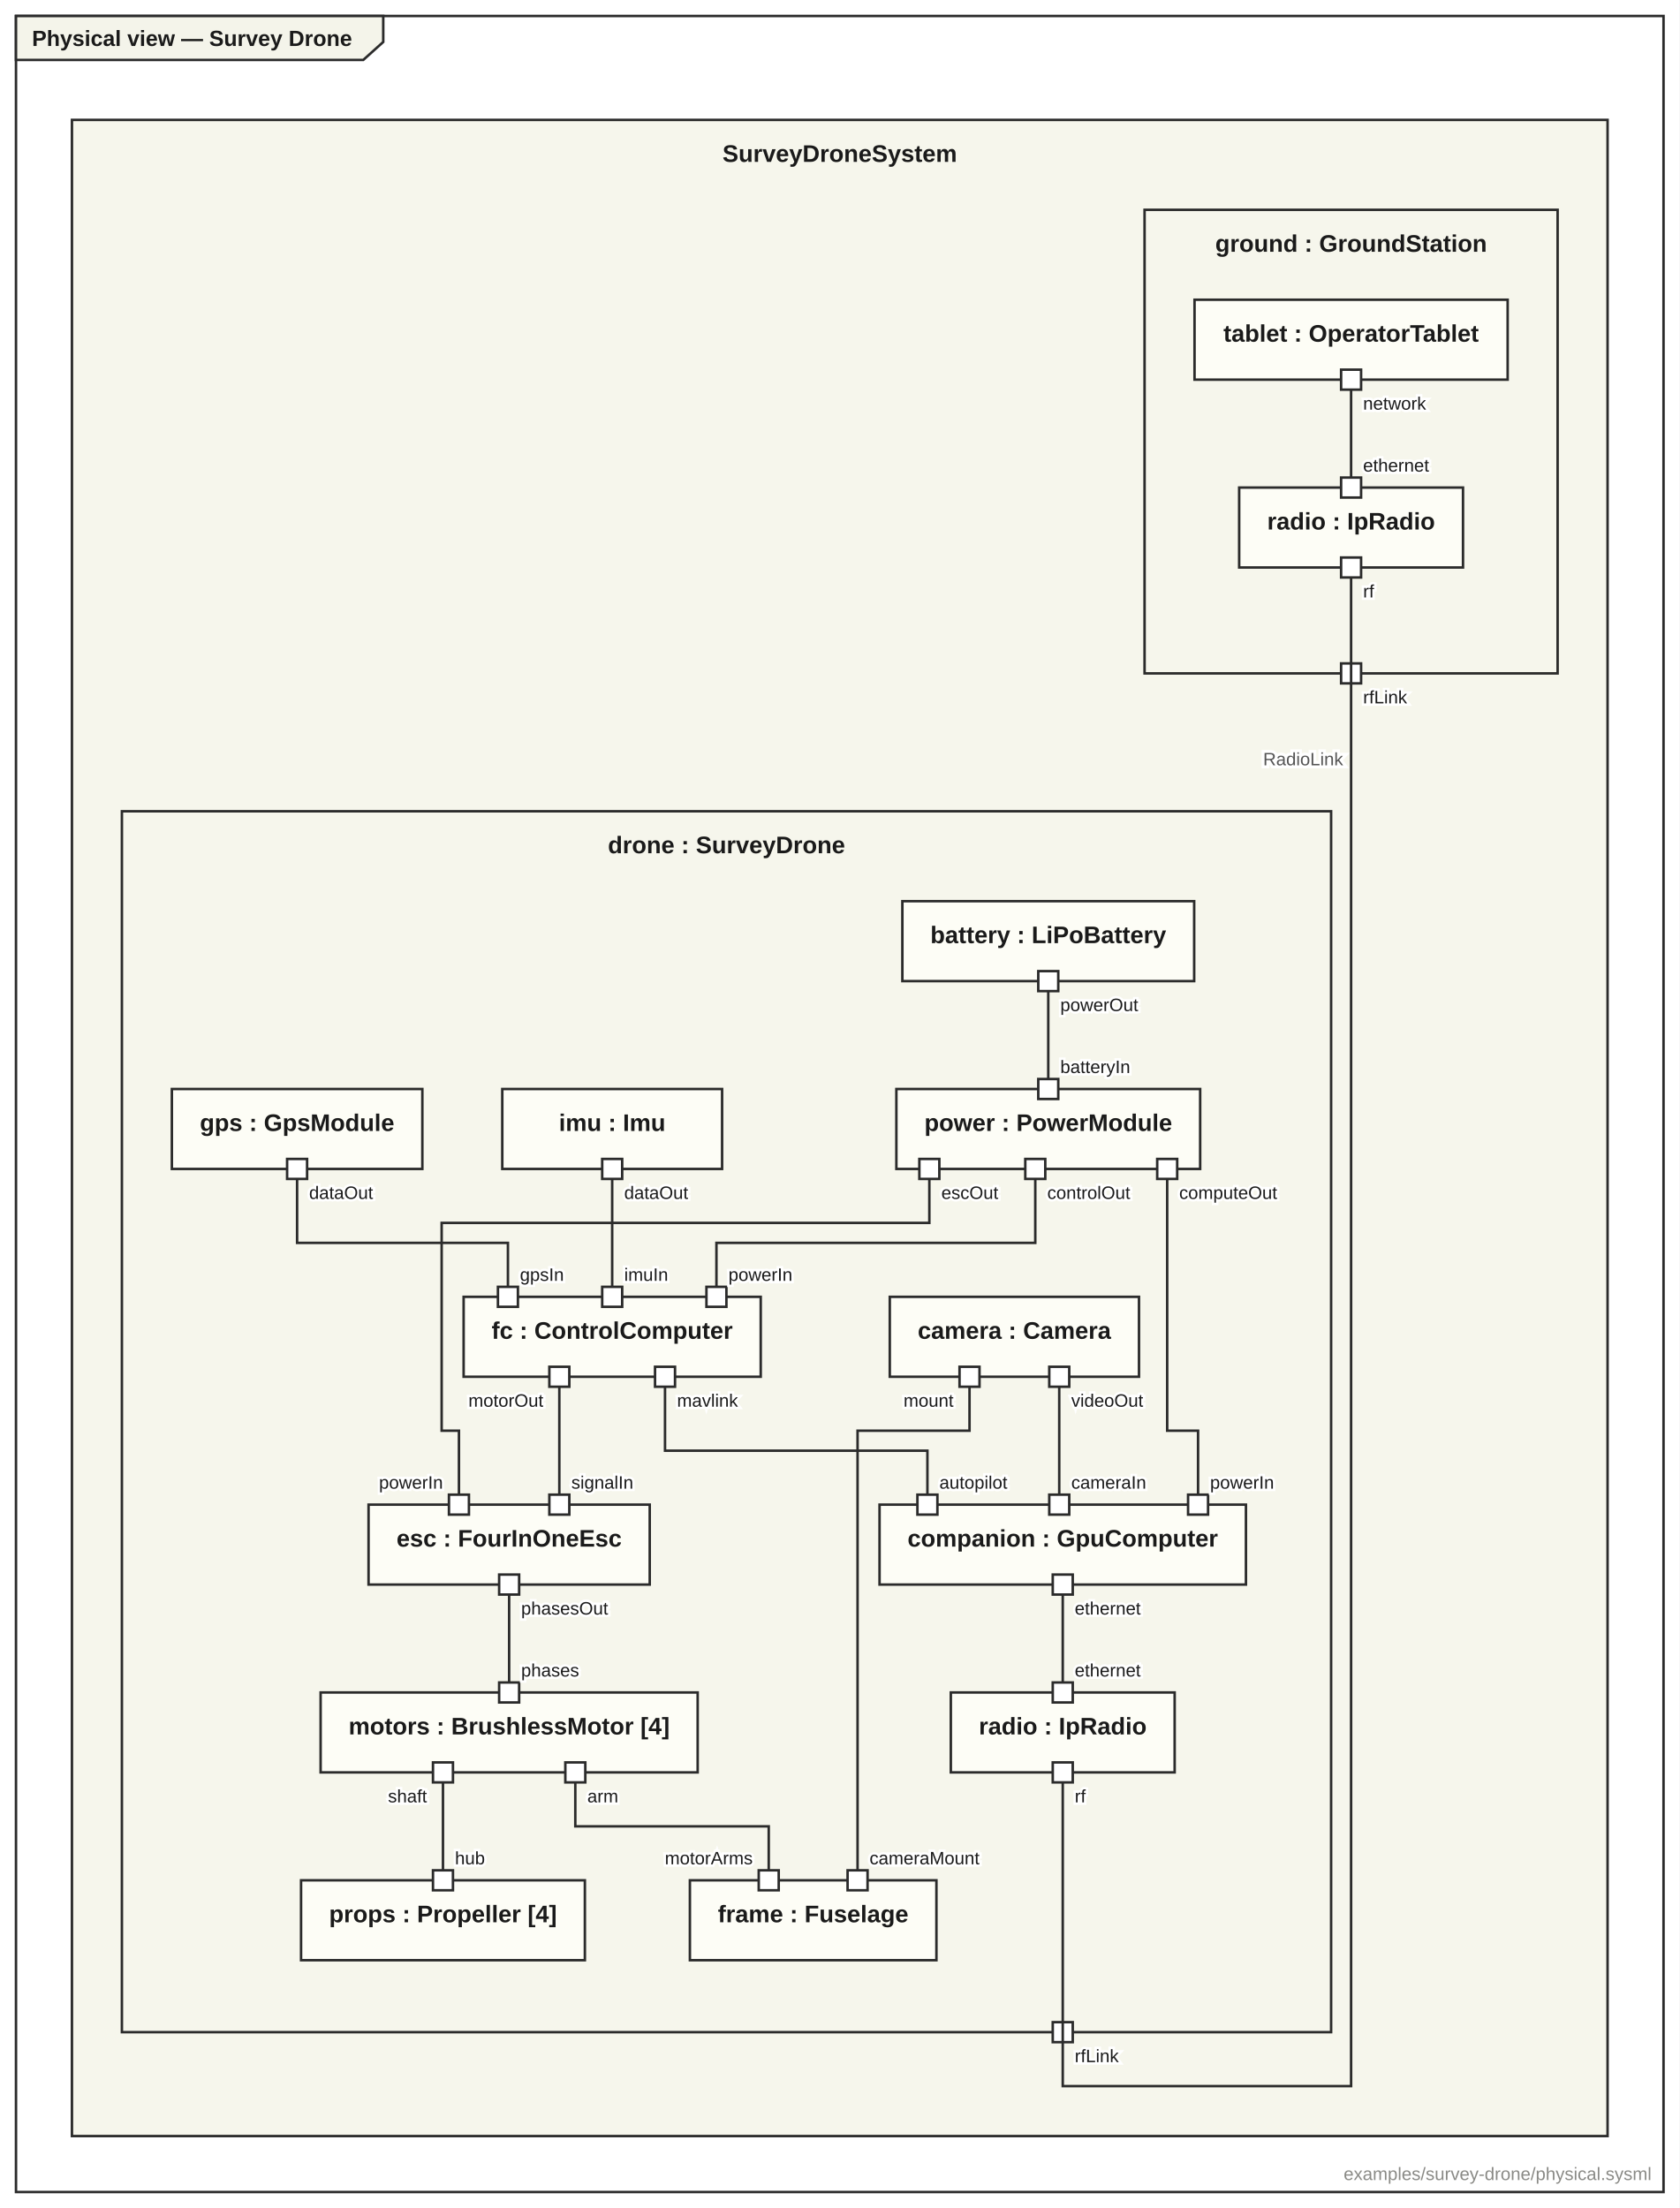
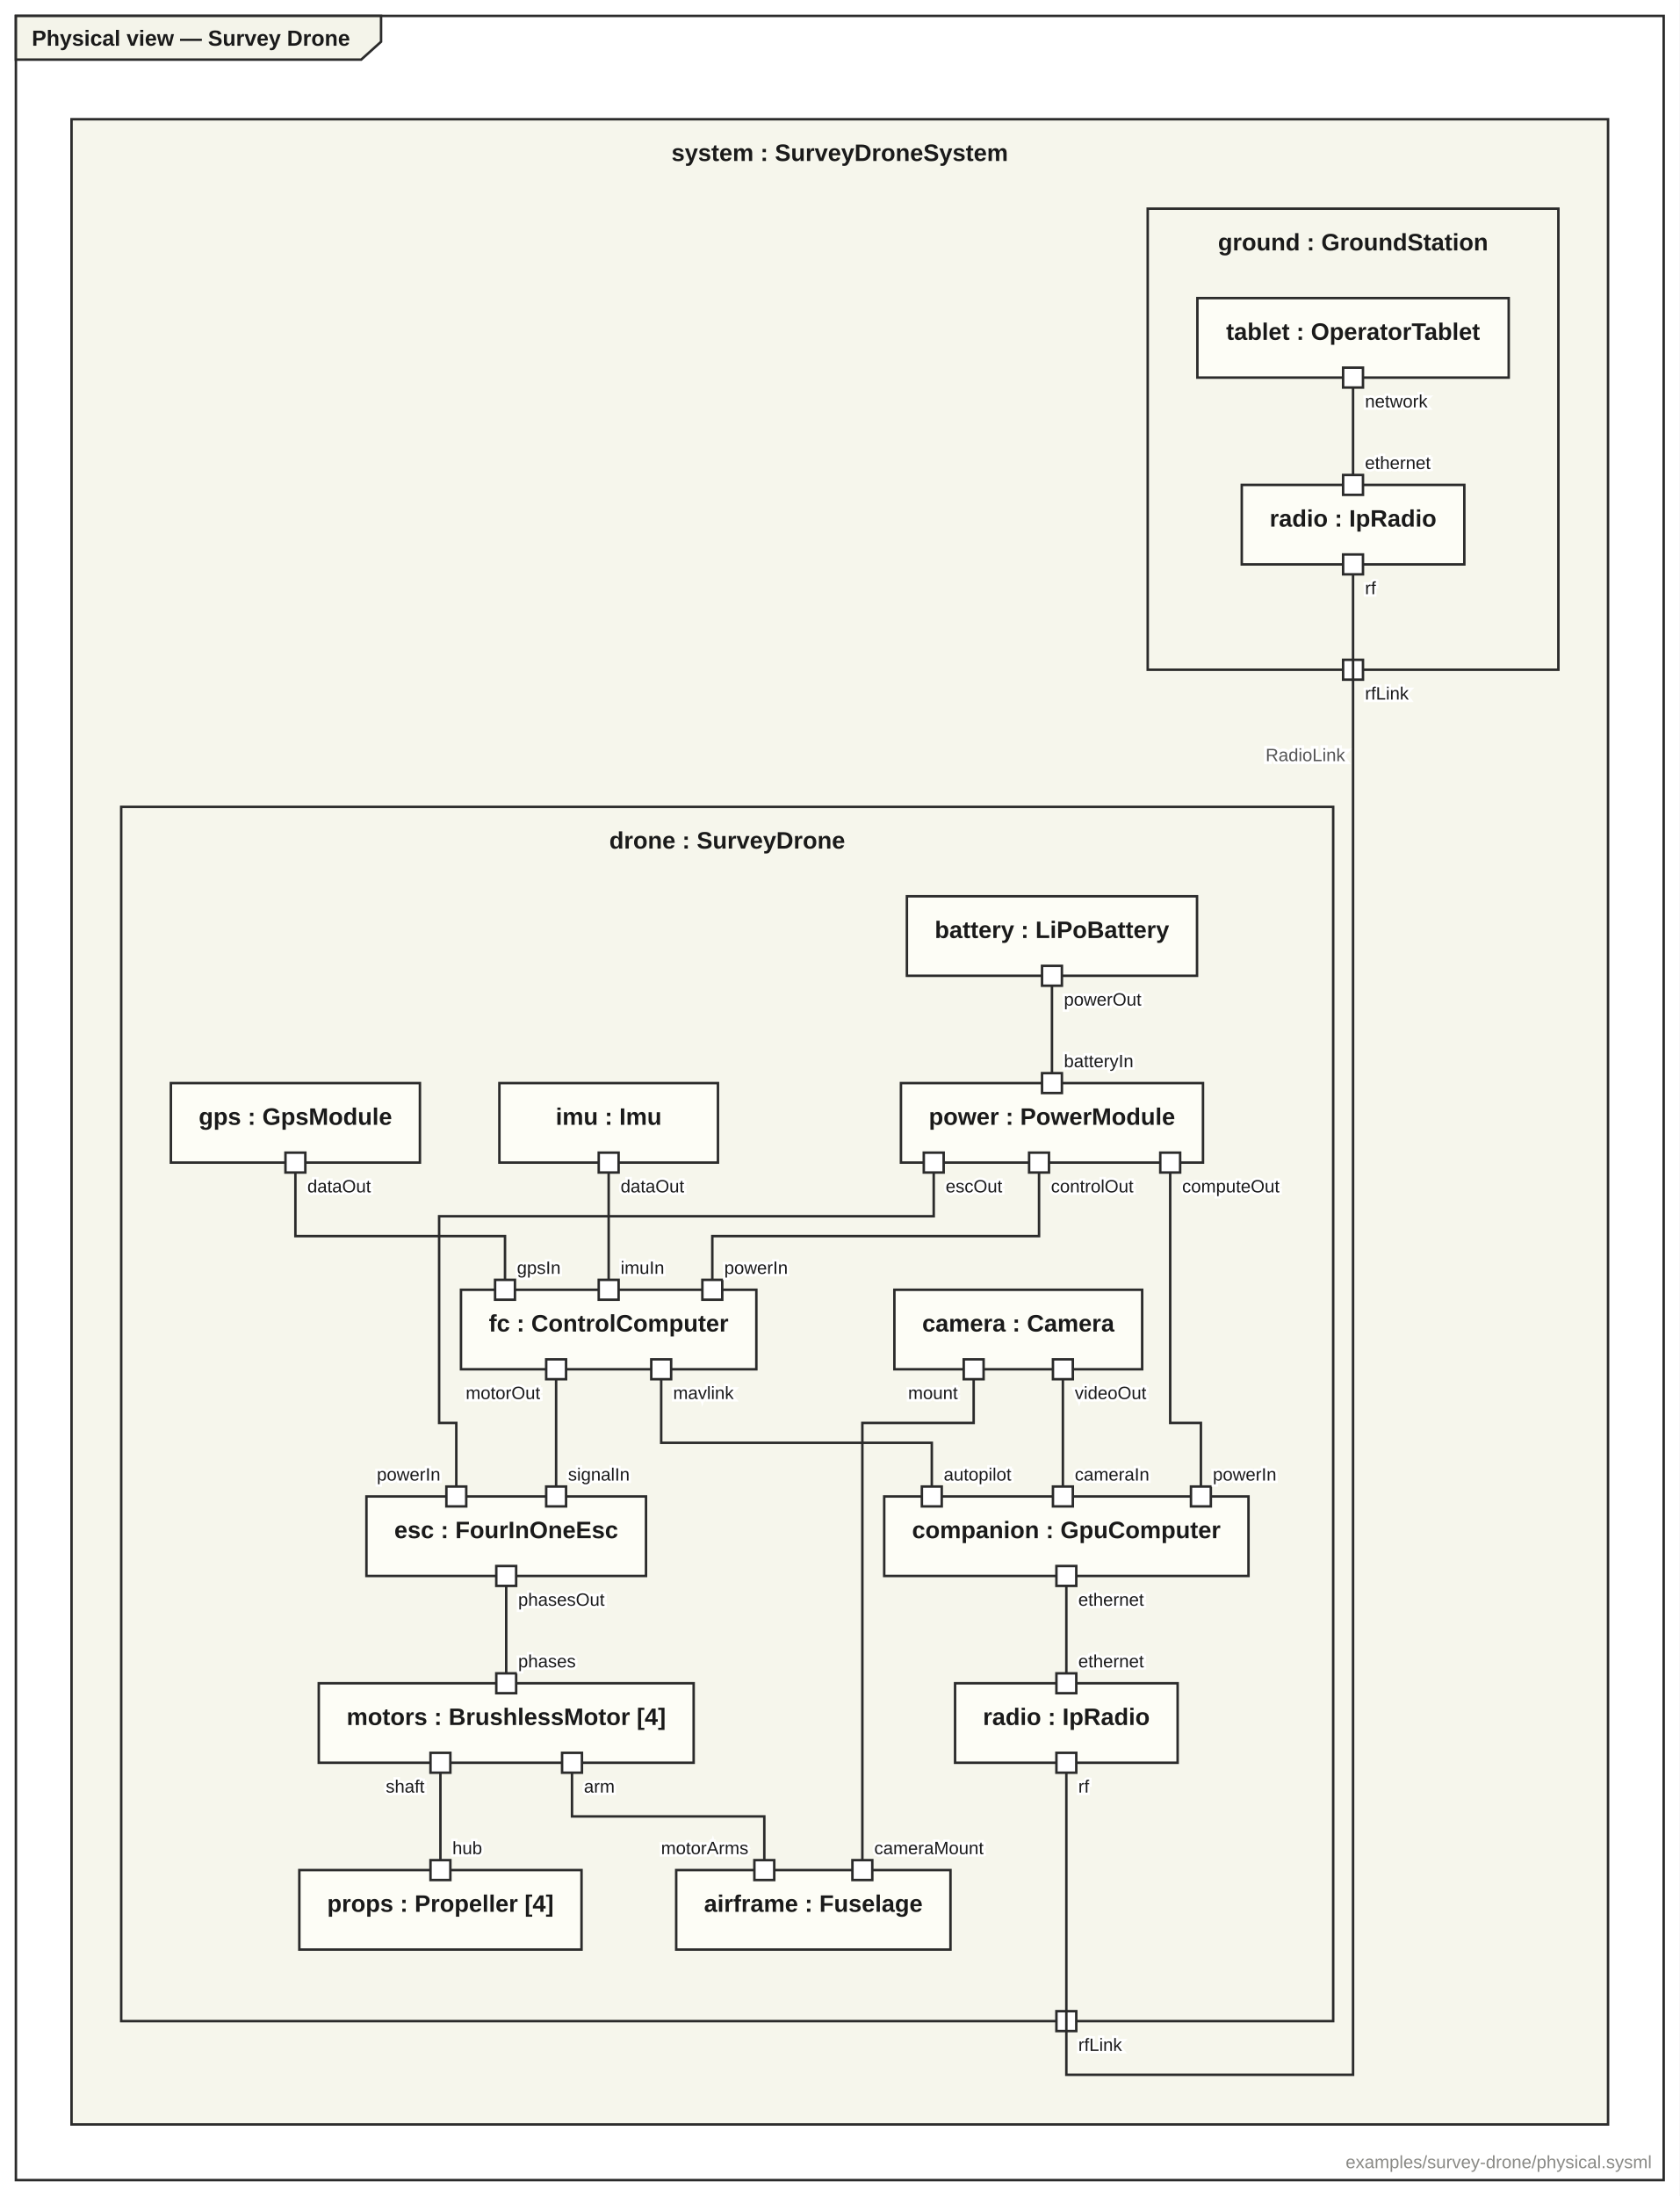
- <svg xmlns="http://www.w3.org/2000/svg" width="840.442" height="1105" viewBox="0 0 840.442 1105" font-family="Arial, Helvetica, Segoe UI, sans-serif">
+ <svg xmlns="http://www.w3.org/2000/svg" width="845.334" height="1105" viewBox="0 0 845.334 1105" font-family="Arial, Helvetica, Segoe UI, sans-serif">
  <defs>
    <marker id="triangle" markerWidth="14" markerHeight="12" refX="12" refY="5" orient="auto-start-reverse" markerUnits="userSpaceOnUse">
      <path d="M0,0 L12,5 L0,10 z" fill="white" stroke="#2b2b2b" stroke-width="1.25" />
    </marker>
    <marker id="diamond" markerWidth="18" markerHeight="12" refX="15" refY="5" orient="auto-start-reverse" markerUnits="userSpaceOnUse">
      <path d="M1,5 L8,1 L15,5 L8,9 z" fill="#2b2b2b" stroke="#2b2b2b" />
    </marker>
    <marker id="openArrow" markerWidth="12" markerHeight="12" refX="10" refY="5" orient="auto" markerUnits="userSpaceOnUse">
      <path d="M0,0 L10,5 L0,10" fill="none" stroke="#2b2b2b" stroke-width="1.25" />
    </marker>
  </defs>
-   <rect x="0" y="0" width="840.442" height="1105" fill="white" />
-   <rect x="8" y="8" width="824.442" height="1089" fill="none" stroke="#2b2b2b" stroke-width="1.25" />
+   <rect x="0" y="0" width="845.334" height="1105" fill="white" />
+   <rect x="8" y="8" width="829.334" height="1089" fill="none" stroke="#2b2b2b" stroke-width="1.25" />
  <path d="M8,8 L8,30 L181.782,30 L191.782,21 L191.782,8 Z" fill="#f4f4ea" stroke="#2b2b2b" stroke-width="1.25" />
  <text x="16" y="23" font-size="11" font-weight="600" fill="#1a1a1a">Physical view — Survey Drone</text>
-   <text x="826.442" y="1091" text-anchor="end" font-size="9" fill="#8a8a86">examples/survey-drone/physical.sysml</text>
+   <text x="831.334" y="1091" text-anchor="end" font-size="9" fill="#8a8a86">examples/survey-drone/physical.sysml</text>
  <g>
-     <rect x="36" y="60" width="768.442" height="1009" fill="#f6f6ec" stroke="#2b2b2b" stroke-width="1.25" />
-     <text x="420.221" y="81" text-anchor="middle" font-size="12" font-weight="600" fill="#1a1a1a">SurveyDroneSystem</text>
+     <rect x="36" y="60" width="773.334" height="1009" fill="#f6f6ec" stroke="#2b2b2b" stroke-width="1.25" />
+     <text x="422.667" y="81" text-anchor="middle" font-size="12" font-weight="600" fill="#1a1a1a">system : SurveyDroneSystem</text>
  </g>
  <g>
-     <rect x="61" y="406" width="605.098" height="611" fill="#f6f6ec" stroke="#2b2b2b" stroke-width="1.25" />
-     <text x="363.549" y="427" text-anchor="middle" font-size="12" font-weight="600" fill="#1a1a1a">drone : SurveyDrone</text>
-     <rect x="526.803" y="1012" width="10" height="10" fill="white" stroke="#2b2b2b" stroke-width="1.25" />
+     <rect x="61" y="406" width="609.99" height="611" fill="#f6f6ec" stroke="#2b2b2b" stroke-width="1.25" />
+     <text x="365.995" y="427" text-anchor="middle" font-size="12" font-weight="600" fill="#1a1a1a">drone : SurveyDrone</text>
+     <rect x="531.695" y="1012" width="10" height="10" fill="white" stroke="#2b2b2b" stroke-width="1.25" />
  </g>
  <g>
-     <rect x="345.224" y="941" width="123.364" height="40" fill="#fdfdf6" stroke="#2b2b2b" stroke-width="1.25" />
-     <text x="406.906" y="962" text-anchor="middle" font-size="12" font-weight="600" fill="#1a1a1a">frame : Fuselage</text>
+     <rect x="340.332" y="941" width="138.04" height="40" fill="#fdfdf6" stroke="#2b2b2b" stroke-width="1.25" />
+     <text x="409.352" y="962" text-anchor="middle" font-size="12" font-weight="600" fill="#1a1a1a">airframe : Fuselage</text>
    <rect x="379.678" y="936" width="10" height="10" fill="white" stroke="#2b2b2b" stroke-width="1.25" />
-     <rect x="424.133" y="936" width="10" height="10" fill="white" stroke="#2b2b2b" stroke-width="1.25" />
+     <rect x="429.025" y="936" width="10" height="10" fill="white" stroke="#2b2b2b" stroke-width="1.25" />
  </g>
  <g>
    <rect x="160.439" y="847" width="188.68" height="40" fill="#fdfdf6" stroke="#2b2b2b" stroke-width="1.25" />
    <text x="254.779" y="868" text-anchor="middle" font-size="12" font-weight="600" fill="#1a1a1a">motors : BrushlessMotor [4]</text>
    <rect x="282.892" y="882" width="10" height="10" fill="white" stroke="#2b2b2b" stroke-width="1.25" />
    <rect x="249.779" y="842" width="10" height="10" fill="white" stroke="#2b2b2b" stroke-width="1.25" />
-     <rect x="216.665" y="882" width="10" height="10" fill="white" stroke="#2b2b2b" stroke-width="1.25" />
+     <rect x="216.666" y="882" width="10" height="10" fill="white" stroke="#2b2b2b" stroke-width="1.25" />
  </g>
  <g>
-     <rect x="150.653" y="941" width="142.024" height="40" fill="#fdfdf6" stroke="#2b2b2b" stroke-width="1.25" />
-     <text x="221.665" y="962" text-anchor="middle" font-size="12" font-weight="600" fill="#1a1a1a">props : Propeller [4]</text>
-     <rect x="216.665" y="936" width="10" height="10" fill="white" stroke="#2b2b2b" stroke-width="1.25" />
+     <rect x="150.654" y="941" width="142.024" height="40" fill="#fdfdf6" stroke="#2b2b2b" stroke-width="1.25" />
+     <text x="221.666" y="962" text-anchor="middle" font-size="12" font-weight="600" fill="#1a1a1a">props : Propeller [4]</text>
+     <rect x="216.666" y="936" width="10" height="10" fill="white" stroke="#2b2b2b" stroke-width="1.25" />
  </g>
  <g>
    <rect x="184.427" y="753" width="140.704" height="40" fill="#fdfdf6" stroke="#2b2b2b" stroke-width="1.25" />
    <text x="254.779" y="774" text-anchor="middle" font-size="12" font-weight="600" fill="#1a1a1a">esc : FourInOneEsc</text>
    <rect x="224.661" y="748" width="10" height="10" fill="white" stroke="#2b2b2b" stroke-width="1.25" />
    <rect x="274.896" y="748" width="10" height="10" fill="white" stroke="#2b2b2b" stroke-width="1.25" />
    <rect x="249.779" y="788" width="10" height="10" fill="white" stroke="#2b2b2b" stroke-width="1.25" />
  </g>
  <g>
-     <rect x="451.553" y="451" width="146.02" height="40" fill="#fdfdf6" stroke="#2b2b2b" stroke-width="1.25" />
-     <text x="524.563" y="472" text-anchor="middle" font-size="12" font-weight="600" fill="#1a1a1a">battery : LiPoBattery</text>
-     <rect x="519.563" y="486" width="10" height="10" fill="white" stroke="#2b2b2b" stroke-width="1.25" />
+     <rect x="456.445" y="451" width="146.02" height="40" fill="#fdfdf6" stroke="#2b2b2b" stroke-width="1.25" />
+     <text x="529.455" y="472" text-anchor="middle" font-size="12" font-weight="600" fill="#1a1a1a">battery : LiPoBattery</text>
+     <rect x="524.455" y="486" width="10" height="10" fill="white" stroke="#2b2b2b" stroke-width="1.25" />
  </g>
  <g>
-     <rect x="448.553" y="545" width="152.02" height="40" fill="#fdfdf6" stroke="#2b2b2b" stroke-width="1.25" />
-     <text x="524.563" y="566" text-anchor="middle" font-size="12" font-weight="600" fill="#1a1a1a">power : PowerModule</text>
-     <rect x="519.563" y="540" width="10" height="10" fill="white" stroke="#2b2b2b" stroke-width="1.25" />
-     <rect x="460.051" y="580" width="10" height="10" fill="white" stroke="#2b2b2b" stroke-width="1.25" />
-     <rect x="513.06" y="580" width="10" height="10" fill="white" stroke="#2b2b2b" stroke-width="1.25" />
-     <rect x="579.075" y="580" width="10" height="10" fill="white" stroke="#2b2b2b" stroke-width="1.25" />
+     <rect x="453.445" y="545" width="152.02" height="40" fill="#fdfdf6" stroke="#2b2b2b" stroke-width="1.25" />
+     <text x="529.455" y="566" text-anchor="middle" font-size="12" font-weight="600" fill="#1a1a1a">power : PowerModule</text>
+     <rect x="524.455" y="540" width="10" height="10" fill="white" stroke="#2b2b2b" stroke-width="1.25" />
+     <rect x="464.943" y="580" width="10" height="10" fill="white" stroke="#2b2b2b" stroke-width="1.25" />
+     <rect x="517.952" y="580" width="10" height="10" fill="white" stroke="#2b2b2b" stroke-width="1.25" />
+     <rect x="583.967" y="580" width="10" height="10" fill="white" stroke="#2b2b2b" stroke-width="1.25" />
  </g>
  <g>
-     <rect x="232.009" y="649" width="148.66" height="40" fill="#fdfdf6" stroke="#2b2b2b" stroke-width="1.25" />
+     <rect x="232.01" y="649" width="148.66" height="40" fill="#fdfdf6" stroke="#2b2b2b" stroke-width="1.25" />
    <text x="306.339" y="670" text-anchor="middle" font-size="12" font-weight="600" fill="#1a1a1a">fc : ControlComputer</text>
    <rect x="353.509" y="644" width="10" height="10" fill="white" stroke="#2b2b2b" stroke-width="1.25" />
    <rect x="301.344" y="644" width="10" height="10" fill="white" stroke="#2b2b2b" stroke-width="1.25" />
    <rect x="249.17" y="644" width="10" height="10" fill="white" stroke="#2b2b2b" stroke-width="1.25" />
    <rect x="274.896" y="684" width="10" height="10" fill="white" stroke="#2b2b2b" stroke-width="1.25" />
    <rect x="327.783" y="684" width="10" height="10" fill="white" stroke="#2b2b2b" stroke-width="1.25" />
  </g>
  <g>
-     <rect x="440.133" y="753" width="183.34" height="40" fill="#fdfdf6" stroke="#2b2b2b" stroke-width="1.25" />
-     <text x="531.803" y="774" text-anchor="middle" font-size="12" font-weight="600" fill="#1a1a1a">companion : GpuComputer</text>
-     <rect x="594.521" y="748" width="10" height="10" fill="white" stroke="#2b2b2b" stroke-width="1.25" />
-     <rect x="525.057" y="748" width="10" height="10" fill="white" stroke="#2b2b2b" stroke-width="1.25" />
-     <rect x="459.085" y="748" width="10" height="10" fill="white" stroke="#2b2b2b" stroke-width="1.25" />
-     <rect x="526.803" y="788" width="10" height="10" fill="white" stroke="#2b2b2b" stroke-width="1.25" />
+     <rect x="445.025" y="753" width="183.34" height="40" fill="#fdfdf6" stroke="#2b2b2b" stroke-width="1.25" />
+     <text x="536.695" y="774" text-anchor="middle" font-size="12" font-weight="600" fill="#1a1a1a">companion : GpuComputer</text>
+     <rect x="599.413" y="748" width="10" height="10" fill="white" stroke="#2b2b2b" stroke-width="1.25" />
+     <rect x="529.949" y="748" width="10" height="10" fill="white" stroke="#2b2b2b" stroke-width="1.25" />
+     <rect x="463.977" y="748" width="10" height="10" fill="white" stroke="#2b2b2b" stroke-width="1.25" />
+     <rect x="531.695" y="788" width="10" height="10" fill="white" stroke="#2b2b2b" stroke-width="1.25" />
  </g>
  <g>
-     <rect x="445.252" y="649" width="124.708" height="40" fill="#fdfdf6" stroke="#2b2b2b" stroke-width="1.25" />
-     <text x="507.606" y="670" text-anchor="middle" font-size="12" font-weight="600" fill="#1a1a1a">camera : Camera</text>
-     <rect x="480.154" y="684" width="10" height="10" fill="white" stroke="#2b2b2b" stroke-width="1.25" />
-     <rect x="525.057" y="684" width="10" height="10" fill="white" stroke="#2b2b2b" stroke-width="1.25" />
+     <rect x="450.144" y="649" width="124.708" height="40" fill="#fdfdf6" stroke="#2b2b2b" stroke-width="1.25" />
+     <text x="512.498" y="670" text-anchor="middle" font-size="12" font-weight="600" fill="#1a1a1a">camera : Camera</text>
+     <rect x="485.047" y="684" width="10" height="10" fill="white" stroke="#2b2b2b" stroke-width="1.25" />
+     <rect x="529.949" y="684" width="10" height="10" fill="white" stroke="#2b2b2b" stroke-width="1.25" />
  </g>
  <g>
    <rect x="251.344" y="545" width="110" height="40" fill="#fdfdf6" stroke="#2b2b2b" stroke-width="1.25" />
    <text x="306.344" y="566" text-anchor="middle" font-size="12" font-weight="600" fill="#1a1a1a">imu : Imu</text>
    <rect x="301.344" y="580" width="10" height="10" fill="white" stroke="#2b2b2b" stroke-width="1.25" />
  </g>
  <g>
    <rect x="86" y="545" width="125.344" height="40" fill="#fdfdf6" stroke="#2b2b2b" stroke-width="1.25" />
    <text x="148.672" y="566" text-anchor="middle" font-size="12" font-weight="600" fill="#1a1a1a">gps : GpsModule</text>
    <rect x="143.672" y="580" width="10" height="10" fill="white" stroke="#2b2b2b" stroke-width="1.25" />
  </g>
  <g>
-     <rect x="475.797" y="847" width="112.012" height="40" fill="#fdfdf6" stroke="#2b2b2b" stroke-width="1.25" />
-     <text x="531.803" y="868" text-anchor="middle" font-size="12" font-weight="600" fill="#1a1a1a">radio : IpRadio</text>
-     <rect x="526.803" y="842" width="10" height="10" fill="white" stroke="#2b2b2b" stroke-width="1.25" />
-     <rect x="526.803" y="882" width="10" height="10" fill="white" stroke="#2b2b2b" stroke-width="1.25" />
+     <rect x="480.689" y="847" width="112.012" height="40" fill="#fdfdf6" stroke="#2b2b2b" stroke-width="1.25" />
+     <text x="536.695" y="868" text-anchor="middle" font-size="12" font-weight="600" fill="#1a1a1a">radio : IpRadio</text>
+     <rect x="531.695" y="842" width="10" height="10" fill="white" stroke="#2b2b2b" stroke-width="1.25" />
+     <rect x="531.695" y="882" width="10" height="10" fill="white" stroke="#2b2b2b" stroke-width="1.25" />
  </g>
  <g>
-     <rect x="572.754" y="105" width="206.688" height="232" fill="#f6f6ec" stroke="#2b2b2b" stroke-width="1.25" />
-     <text x="676.098" y="126" text-anchor="middle" font-size="12" font-weight="600" fill="#1a1a1a">ground : GroundStation</text>
-     <rect x="671.098" y="332" width="10" height="10" fill="white" stroke="#2b2b2b" stroke-width="1.25" />
+     <rect x="577.646" y="105" width="206.688" height="232" fill="#f6f6ec" stroke="#2b2b2b" stroke-width="1.25" />
+     <text x="680.99" y="126" text-anchor="middle" font-size="12" font-weight="600" fill="#1a1a1a">ground : GroundStation</text>
+     <rect x="675.99" y="332" width="10" height="10" fill="white" stroke="#2b2b2b" stroke-width="1.25" />
  </g>
  <g>
-     <rect x="597.754" y="150" width="156.688" height="40" fill="#fdfdf6" stroke="#2b2b2b" stroke-width="1.25" />
-     <text x="676.098" y="171" text-anchor="middle" font-size="12" font-weight="600" fill="#1a1a1a">tablet : OperatorTablet</text>
-     <rect x="671.098" y="185" width="10" height="10" fill="white" stroke="#2b2b2b" stroke-width="1.25" />
+     <rect x="602.646" y="150" width="156.688" height="40" fill="#fdfdf6" stroke="#2b2b2b" stroke-width="1.25" />
+     <text x="680.99" y="171" text-anchor="middle" font-size="12" font-weight="600" fill="#1a1a1a">tablet : OperatorTablet</text>
+     <rect x="675.99" y="185" width="10" height="10" fill="white" stroke="#2b2b2b" stroke-width="1.25" />
  </g>
  <g>
-     <rect x="620.092" y="244" width="112.012" height="40" fill="#fdfdf6" stroke="#2b2b2b" stroke-width="1.25" />
-     <text x="676.098" y="265" text-anchor="middle" font-size="12" font-weight="600" fill="#1a1a1a">radio : IpRadio</text>
-     <rect x="671.098" y="239" width="10" height="10" fill="white" stroke="#2b2b2b" stroke-width="1.25" />
-     <rect x="671.098" y="279" width="10" height="10" fill="white" stroke="#2b2b2b" stroke-width="1.25" />
+     <rect x="624.984" y="244" width="112.012" height="40" fill="#fdfdf6" stroke="#2b2b2b" stroke-width="1.25" />
+     <text x="680.99" y="265" text-anchor="middle" font-size="12" font-weight="600" fill="#1a1a1a">radio : IpRadio</text>
+     <rect x="675.99" y="239" width="10" height="10" fill="white" stroke="#2b2b2b" stroke-width="1.25" />
+     <rect x="675.99" y="279" width="10" height="10" fill="white" stroke="#2b2b2b" stroke-width="1.25" />
  </g>
-   <polyline points="524.563,496 524.563,540" fill="none" stroke="#2b2b2b" stroke-width="1.25" />
-   <polyline points="465.051,590 465.051,612 221.009,612 221.009,716 229.661,716 229.661,748" fill="none" stroke="#2b2b2b" stroke-width="1.25" />
-   <polyline points="518.06,590 518.06,622 358.509,622 358.509,644" fill="none" stroke="#2b2b2b" stroke-width="1.25" />
-   <polyline points="584.075,590 584.075,716 599.521,716 599.521,748" fill="none" stroke="#2b2b2b" stroke-width="1.25" />
+   <polyline points="529.455,496 529.455,540" fill="none" stroke="#2b2b2b" stroke-width="1.25" />
+   <polyline points="469.943,590 469.943,612 221.01,612 221.01,716 229.661,716 229.661,748" fill="none" stroke="#2b2b2b" stroke-width="1.25" />
+   <polyline points="522.952,590 522.952,622 358.509,622 358.509,644" fill="none" stroke="#2b2b2b" stroke-width="1.25" />
+   <polyline points="588.967,590 588.967,716 604.413,716 604.413,748" fill="none" stroke="#2b2b2b" stroke-width="1.25" />
  <polyline points="279.896,694 279.896,748" fill="none" stroke="#2b2b2b" stroke-width="1.25" />
  <polyline points="254.779,798 254.779,842" fill="none" stroke="#2b2b2b" stroke-width="1.25" />
-   <polyline points="221.665,892 221.665,936" fill="none" stroke="#2b2b2b" stroke-width="1.25" />
+   <polyline points="221.666,892 221.666,936" fill="none" stroke="#2b2b2b" stroke-width="1.25" />
  <polyline points="287.892,892 287.892,914 384.678,914 384.678,936" fill="none" stroke="#2b2b2b" stroke-width="1.25" />
-   <polyline points="485.154,694 485.154,716 429.133,716 429.133,936" fill="none" stroke="#2b2b2b" stroke-width="1.25" />
+   <polyline points="490.047,694 490.047,716 434.025,716 434.025,936" fill="none" stroke="#2b2b2b" stroke-width="1.25" />
  <polyline points="306.344,590 306.344,644" fill="none" stroke="#2b2b2b" stroke-width="1.25" />
  <polyline points="148.672,590 148.672,622 254.17,622 254.17,644" fill="none" stroke="#2b2b2b" stroke-width="1.25" />
-   <polyline points="332.783,694 332.783,726 464.085,726 464.085,748" fill="none" stroke="#2b2b2b" stroke-width="1.25" />
-   <polyline points="530.057,694 530.057,748" fill="none" stroke="#2b2b2b" stroke-width="1.25" />
-   <polyline points="531.803,798 531.803,842" fill="none" stroke="#2b2b2b" stroke-width="1.25" />
-   <polyline points="531.803,892 531.803,1022" fill="none" stroke="#2b2b2b" stroke-width="1.25" />
-   <polyline points="676.098,195 676.098,239" fill="none" stroke="#2b2b2b" stroke-width="1.25" />
-   <polyline points="676.098,289 676.098,342" fill="none" stroke="#2b2b2b" stroke-width="1.25" />
-   <polyline points="531.803,1022 531.803,1044 676.098,1044 676.098,342" fill="none" stroke="#2b2b2b" stroke-width="1.25" />
-   <text x="652.091" y="383" text-anchor="middle" font-size="9" fill="#555555" paint-order="stroke" stroke="white" stroke-width="3">RadioLink</text>
-   <text x="537.803" y="1032" font-size="9" fill="#1a1a1a" paint-order="stroke" stroke="white" stroke-width="2.5">rfLink</text>
+   <polyline points="332.783,694 332.783,726 468.977,726 468.977,748" fill="none" stroke="#2b2b2b" stroke-width="1.25" />
+   <polyline points="534.949,694 534.949,748" fill="none" stroke="#2b2b2b" stroke-width="1.25" />
+   <polyline points="536.695,798 536.695,842" fill="none" stroke="#2b2b2b" stroke-width="1.25" />
+   <polyline points="536.695,892 536.695,1022" fill="none" stroke="#2b2b2b" stroke-width="1.25" />
+   <polyline points="680.99,195 680.99,239" fill="none" stroke="#2b2b2b" stroke-width="1.25" />
+   <polyline points="680.99,289 680.99,342" fill="none" stroke="#2b2b2b" stroke-width="1.25" />
+   <polyline points="536.695,1022 536.695,1044 680.99,1044 680.99,342" fill="none" stroke="#2b2b2b" stroke-width="1.25" />
+   <text x="656.983" y="383" text-anchor="middle" font-size="9" fill="#555555" paint-order="stroke" stroke="white" stroke-width="3">RadioLink</text>
+   <text x="542.695" y="1032" font-size="9" fill="#1a1a1a" paint-order="stroke" stroke="white" stroke-width="2.5">rfLink</text>
  <text x="332.678" y="933" font-size="9" fill="#1a1a1a" paint-order="stroke" stroke="white" stroke-width="2.5">motorArms</text>
-   <text x="435.133" y="933" font-size="9" fill="#1a1a1a" paint-order="stroke" stroke="white" stroke-width="2.5">cameraMount</text>
+   <text x="440.025" y="933" font-size="9" fill="#1a1a1a" paint-order="stroke" stroke="white" stroke-width="2.5">cameraMount</text>
  <text x="293.892" y="902" font-size="9" fill="#1a1a1a" paint-order="stroke" stroke="white" stroke-width="2.5">arm</text>
  <text x="260.779" y="839" font-size="9" fill="#1a1a1a" paint-order="stroke" stroke="white" stroke-width="2.5">phases</text>
-   <text x="194.153" y="902" font-size="9" fill="#1a1a1a" paint-order="stroke" stroke="white" stroke-width="2.5">shaft</text>
-   <text x="227.665" y="933" font-size="9" fill="#1a1a1a" paint-order="stroke" stroke="white" stroke-width="2.5">hub</text>
+   <text x="194.154" y="902" font-size="9" fill="#1a1a1a" paint-order="stroke" stroke="white" stroke-width="2.5">shaft</text>
+   <text x="227.666" y="933" font-size="9" fill="#1a1a1a" paint-order="stroke" stroke="white" stroke-width="2.5">hub</text>
  <text x="189.648" y="745" font-size="9" fill="#1a1a1a" paint-order="stroke" stroke="white" stroke-width="2.5">powerIn</text>
  <text x="285.896" y="745" font-size="9" fill="#1a1a1a" paint-order="stroke" stroke="white" stroke-width="2.5">signalIn</text>
  <text x="260.779" y="808" font-size="9" fill="#1a1a1a" paint-order="stroke" stroke="white" stroke-width="2.5">phasesOut</text>
-   <text x="530.563" y="506" font-size="9" fill="#1a1a1a" paint-order="stroke" stroke="white" stroke-width="2.5">powerOut</text>
-   <text x="530.563" y="537" font-size="9" fill="#1a1a1a" paint-order="stroke" stroke="white" stroke-width="2.5">batteryIn</text>
-   <text x="471.051" y="600" font-size="9" fill="#1a1a1a" paint-order="stroke" stroke="white" stroke-width="2.5">escOut</text>
-   <text x="524.06" y="600" font-size="9" fill="#1a1a1a" paint-order="stroke" stroke="white" stroke-width="2.5">controlOut</text>
-   <text x="590.075" y="600" font-size="9" fill="#1a1a1a" paint-order="stroke" stroke="white" stroke-width="2.5">computeOut</text>
+   <text x="535.455" y="506" font-size="9" fill="#1a1a1a" paint-order="stroke" stroke="white" stroke-width="2.5">powerOut</text>
+   <text x="535.455" y="537" font-size="9" fill="#1a1a1a" paint-order="stroke" stroke="white" stroke-width="2.5">batteryIn</text>
+   <text x="475.943" y="600" font-size="9" fill="#1a1a1a" paint-order="stroke" stroke="white" stroke-width="2.5">escOut</text>
+   <text x="528.952" y="600" font-size="9" fill="#1a1a1a" paint-order="stroke" stroke="white" stroke-width="2.5">controlOut</text>
+   <text x="594.967" y="600" font-size="9" fill="#1a1a1a" paint-order="stroke" stroke="white" stroke-width="2.5">computeOut</text>
  <text x="364.509" y="641" font-size="9" fill="#1a1a1a" paint-order="stroke" stroke="white" stroke-width="2.5">powerIn</text>
  <text x="312.344" y="641" font-size="9" fill="#1a1a1a" paint-order="stroke" stroke="white" stroke-width="2.5">imuIn</text>
  <text x="260.17" y="641" font-size="9" fill="#1a1a1a" paint-order="stroke" stroke="white" stroke-width="2.5">gpsIn</text>
  <text x="234.384" y="704" font-size="9" fill="#1a1a1a" paint-order="stroke" stroke="white" stroke-width="2.5">motorOut</text>
  <text x="338.783" y="704" font-size="9" fill="#1a1a1a" paint-order="stroke" stroke="white" stroke-width="2.5">mavlink</text>
-   <text x="605.521" y="745" font-size="9" fill="#1a1a1a" paint-order="stroke" stroke="white" stroke-width="2.5">powerIn</text>
-   <text x="536.057" y="745" font-size="9" fill="#1a1a1a" paint-order="stroke" stroke="white" stroke-width="2.5">cameraIn</text>
-   <text x="470.085" y="745" font-size="9" fill="#1a1a1a" paint-order="stroke" stroke="white" stroke-width="2.5">autopilot</text>
-   <text x="537.803" y="808" font-size="9" fill="#1a1a1a" paint-order="stroke" stroke="white" stroke-width="2.5">ethernet</text>
-   <text x="452.143" y="704" font-size="9" fill="#1a1a1a" paint-order="stroke" stroke="white" stroke-width="2.5">mount</text>
-   <text x="536.057" y="704" font-size="9" fill="#1a1a1a" paint-order="stroke" stroke="white" stroke-width="2.5">videoOut</text>
+   <text x="610.413" y="745" font-size="9" fill="#1a1a1a" paint-order="stroke" stroke="white" stroke-width="2.5">powerIn</text>
+   <text x="540.949" y="745" font-size="9" fill="#1a1a1a" paint-order="stroke" stroke="white" stroke-width="2.5">cameraIn</text>
+   <text x="474.977" y="745" font-size="9" fill="#1a1a1a" paint-order="stroke" stroke="white" stroke-width="2.5">autopilot</text>
+   <text x="542.695" y="808" font-size="9" fill="#1a1a1a" paint-order="stroke" stroke="white" stroke-width="2.5">ethernet</text>
+   <text x="457.036" y="704" font-size="9" fill="#1a1a1a" paint-order="stroke" stroke="white" stroke-width="2.5">mount</text>
+   <text x="540.949" y="704" font-size="9" fill="#1a1a1a" paint-order="stroke" stroke="white" stroke-width="2.5">videoOut</text>
  <text x="312.344" y="600" font-size="9" fill="#1a1a1a" paint-order="stroke" stroke="white" stroke-width="2.5">dataOut</text>
  <text x="154.672" y="600" font-size="9" fill="#1a1a1a" paint-order="stroke" stroke="white" stroke-width="2.5">dataOut</text>
-   <text x="537.803" y="839" font-size="9" fill="#1a1a1a" paint-order="stroke" stroke="white" stroke-width="2.5">ethernet</text>
-   <text x="537.803" y="902" font-size="9" fill="#1a1a1a" paint-order="stroke" stroke="white" stroke-width="2.5">rf</text>
-   <text x="682.098" y="352" font-size="9" fill="#1a1a1a" paint-order="stroke" stroke="white" stroke-width="2.5">rfLink</text>
-   <text x="682.098" y="205" font-size="9" fill="#1a1a1a" paint-order="stroke" stroke="white" stroke-width="2.5">network</text>
-   <text x="682.098" y="236" font-size="9" fill="#1a1a1a" paint-order="stroke" stroke="white" stroke-width="2.5">ethernet</text>
-   <text x="682.098" y="299" font-size="9" fill="#1a1a1a" paint-order="stroke" stroke="white" stroke-width="2.5">rf</text>
+   <text x="542.695" y="839" font-size="9" fill="#1a1a1a" paint-order="stroke" stroke="white" stroke-width="2.5">ethernet</text>
+   <text x="542.695" y="902" font-size="9" fill="#1a1a1a" paint-order="stroke" stroke="white" stroke-width="2.5">rf</text>
+   <text x="686.99" y="352" font-size="9" fill="#1a1a1a" paint-order="stroke" stroke="white" stroke-width="2.5">rfLink</text>
+   <text x="686.99" y="205" font-size="9" fill="#1a1a1a" paint-order="stroke" stroke="white" stroke-width="2.5">network</text>
+   <text x="686.99" y="236" font-size="9" fill="#1a1a1a" paint-order="stroke" stroke="white" stroke-width="2.5">ethernet</text>
+   <text x="686.99" y="299" font-size="9" fill="#1a1a1a" paint-order="stroke" stroke="white" stroke-width="2.5">rf</text>
</svg>
